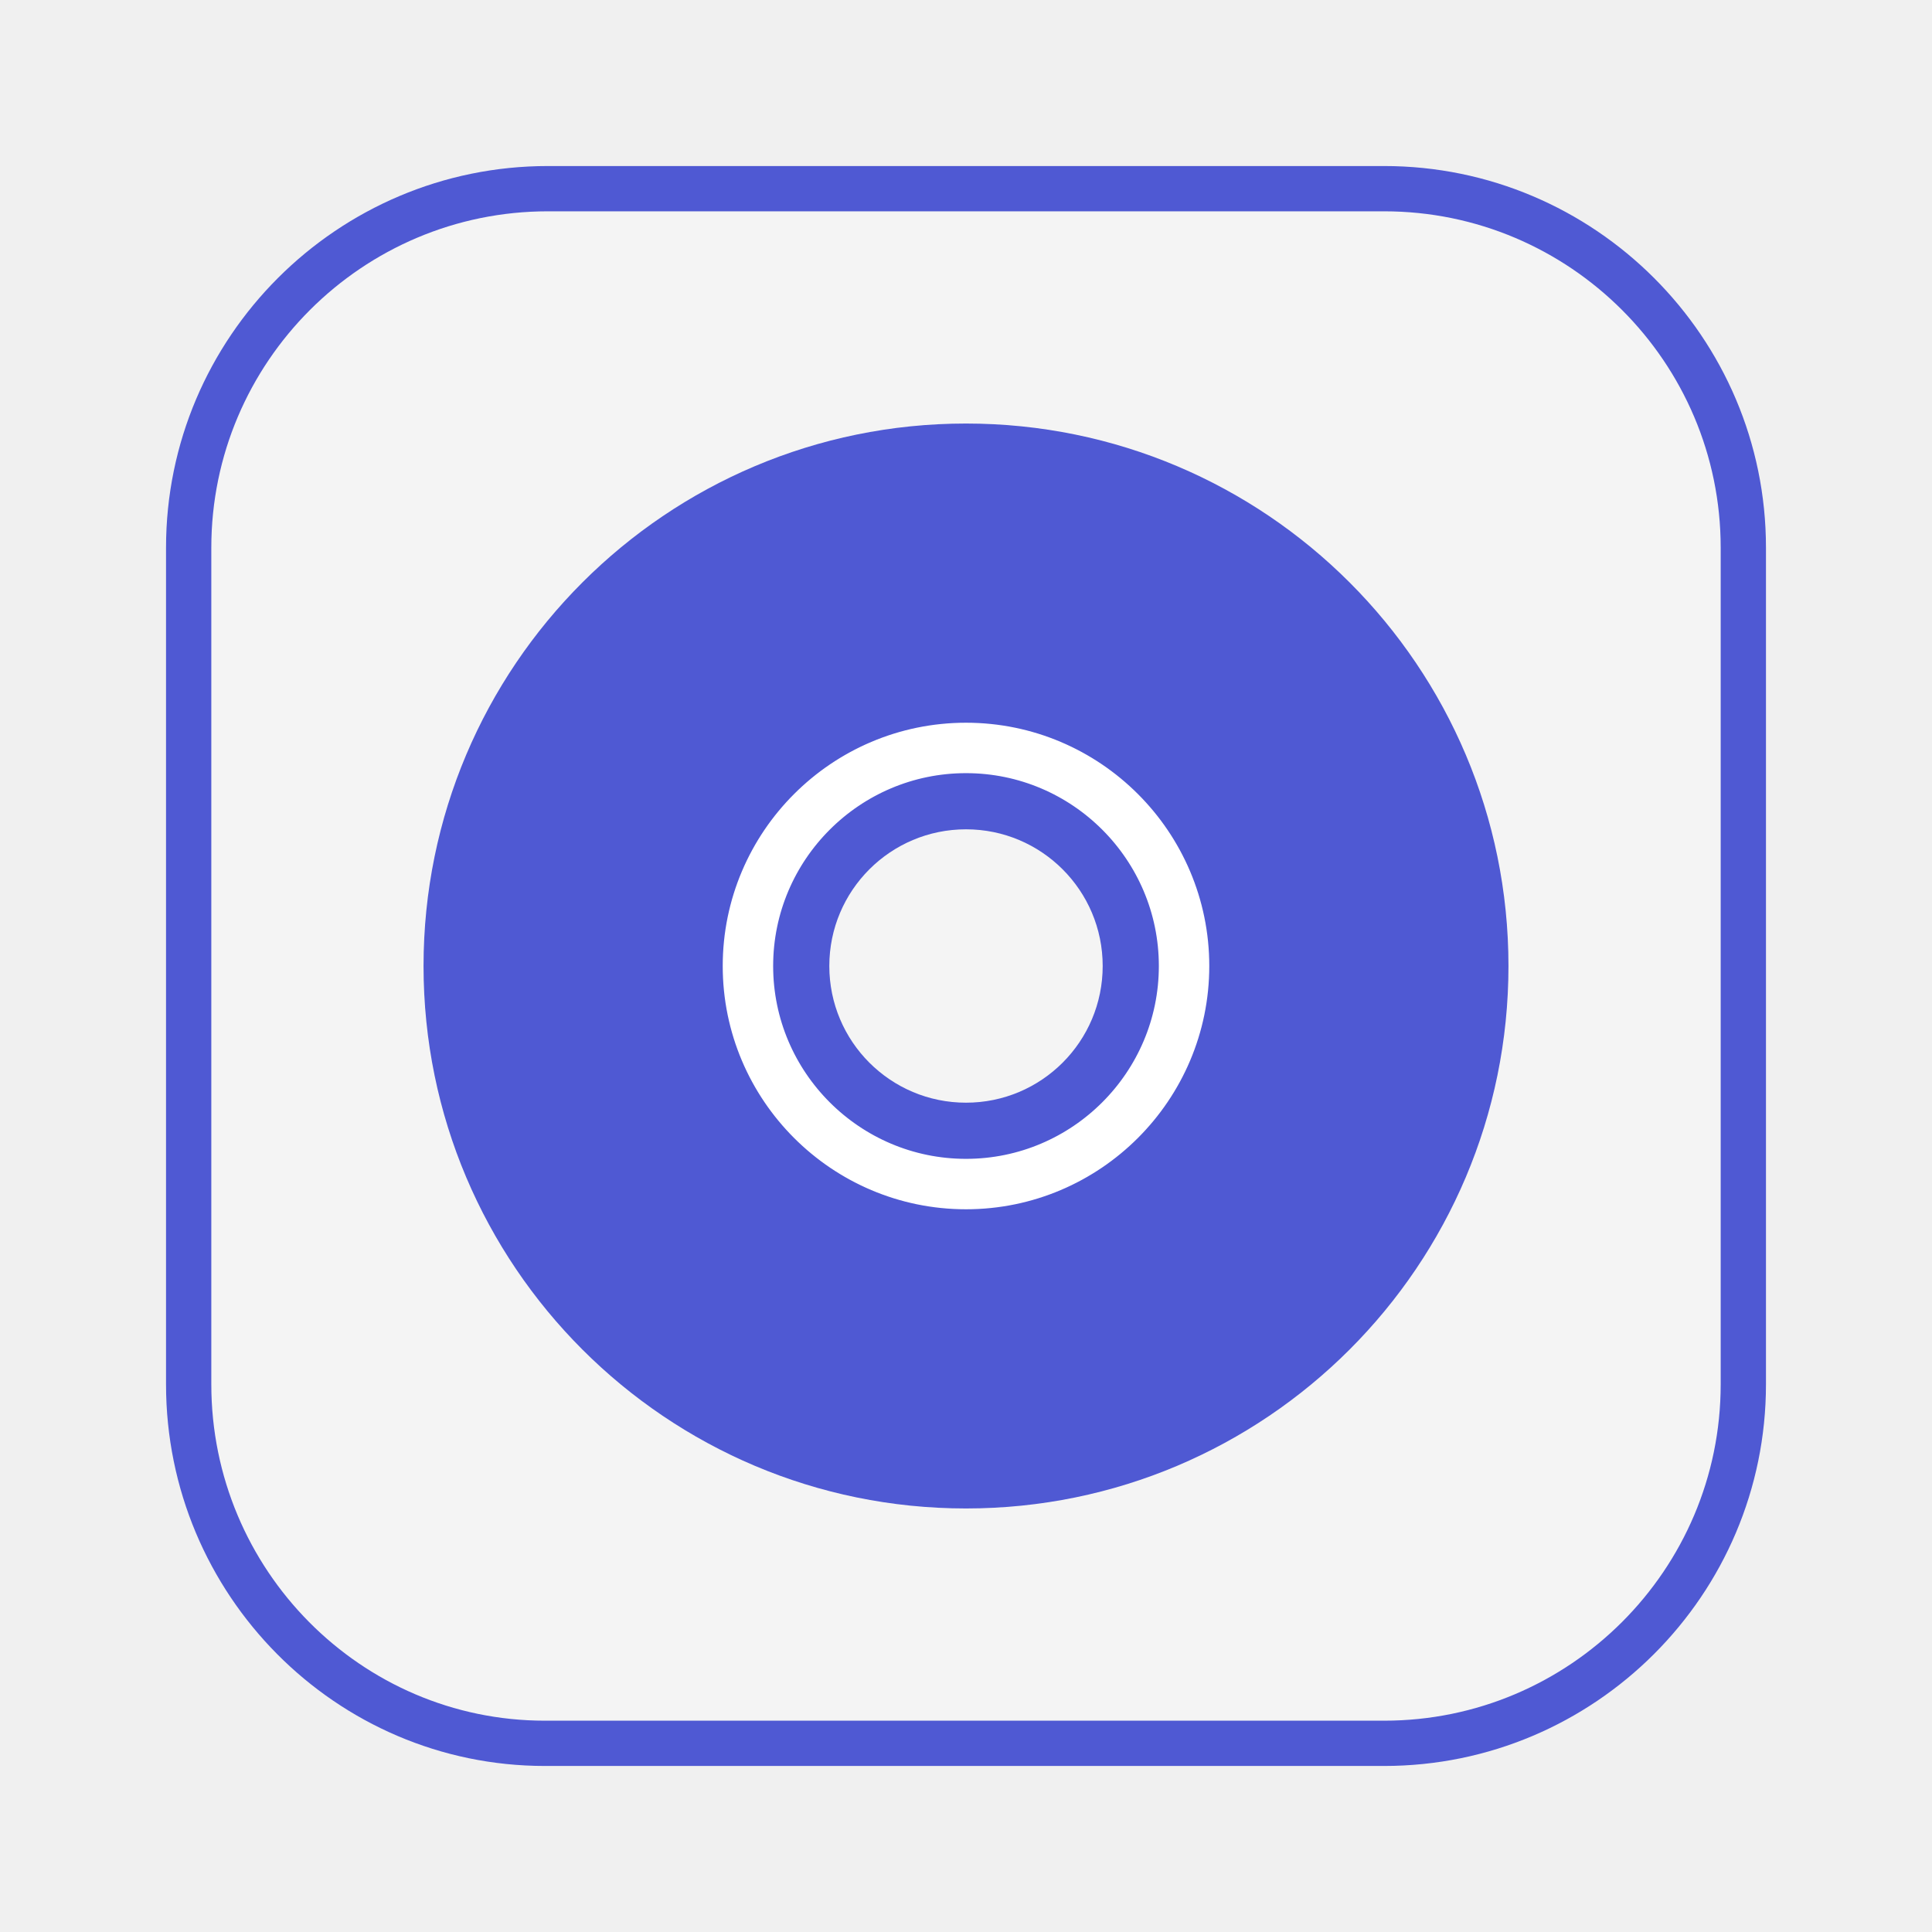
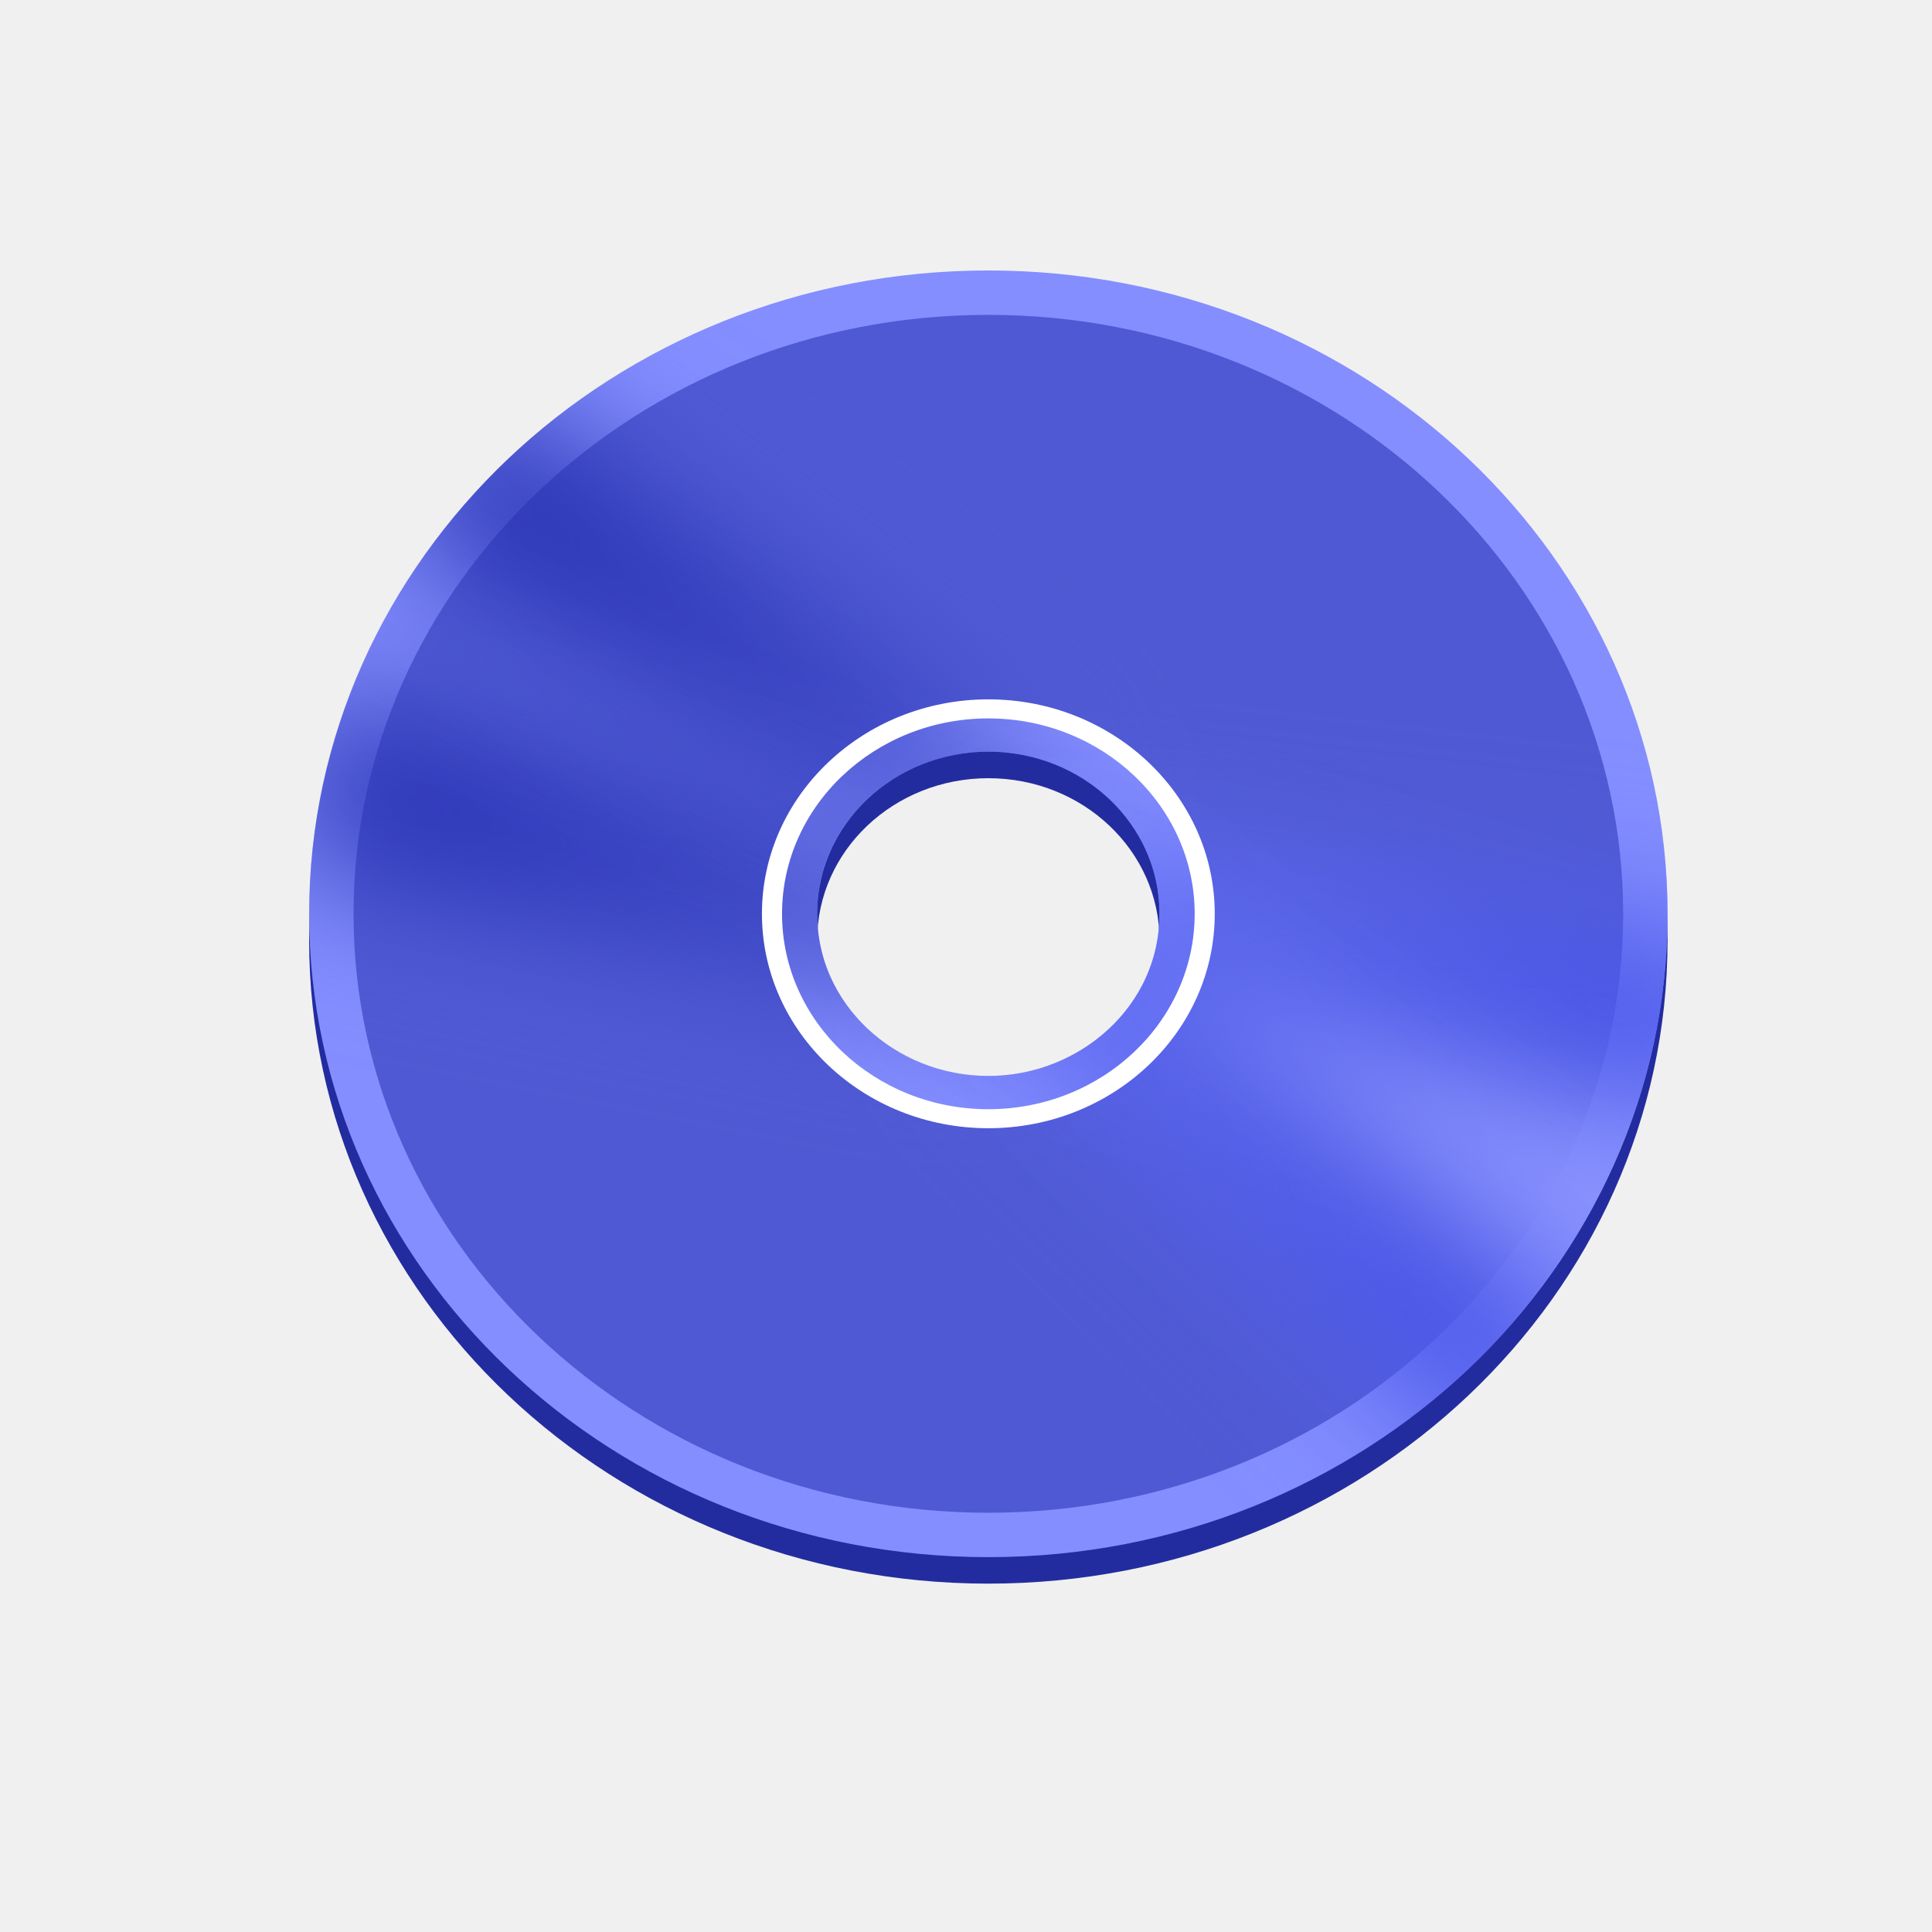
- <svg xmlns="http://www.w3.org/2000/svg" version="1.1" id="Layer_1" x="0px" y="0px" viewBox="0 0 64 64" style="enable-background:new 0 0 64 64;" xml:space="preserve">
-   <defs id="defs21" />
-   <style type="text/css" id="style2">
- 	.st0{fill:#F4F4F4;}
- 	.st1{fill:#4F59D3;}
- 	.st2{fill:#FFFFFF;}
- </style>
-   <g id="g8">
-     <path class="st0" d="M6.25,18.141C6.25,11.546,11.55,6.25,18.15,6.25h27.7   C52.45,6.25,57.75,11.546,57.75,18.141v27.718C57.75,52.454,52.45,57.75,45.85,57.75H18.05   c-6.5,0-11.8-5.296-11.8-11.891V18.141z" id="path4" />
-     <path class="st1" d="M45.85,58.5H18.05C11.13,58.5,5.5,52.829,5.5,45.859V18.141   C5.5,11.171,11.175,5.5,18.15,5.5h27.7C52.825,5.5,58.5,11.171,58.5,18.141V45.859   C58.5,52.829,52.825,58.5,45.85,58.5z M18.15,7C12.002,7,7,11.998,7,18.141V45.859   C7,52.002,11.957,57,18.05,57h27.8C51.998,57,57,52.002,57,45.859V18.141   C57,11.998,51.998,7,45.85,7H18.15z" id="path6" />
+ <svg xmlns="http://www.w3.org/2000/svg" width="64" height="64" viewBox="0 0 64 64" fill="none">
+   <path d="M32.74 9.838C20.314 9.838 10.24 19.379 10.24 31.149C10.24 42.919 20.314 52.46 32.74 52.46C45.167 52.46 55.24 42.919 55.24 31.149C55.24 19.379 45.167 9.838 32.74 9.838ZM32.74 36.519C29.609 36.519 27.07 34.115 27.07 31.149C27.07 28.183 29.609 25.779 32.74 25.779C35.872 25.779 38.41 28.183 38.41 31.149C38.41 34.115 35.872 36.519 32.74 36.519Z" fill="#232C9F" />
+   <path d="M32.74 9.695C44.798 9.695 54.505 18.944 54.505 30.271C54.505 41.597 44.799 50.847 32.74 50.847C20.682 50.847 10.976 41.597 10.976 30.271C10.976 18.944 20.682 9.695 32.74 9.695ZM32.74 24.165C29.241 24.165 26.335 26.862 26.335 30.271C26.335 33.68 29.241 36.377 32.74 36.377C36.24 36.377 39.145 33.68 39.145 30.271C39.145 26.862 36.239 24.165 32.74 24.165Z" fill="#4F59D3" stroke="#848EFF" stroke-width="1.471" />
+   <mask id="mask0_2678_8416" style="mask-type:alpha" maskUnits="userSpaceOnUse" x="10" y="8" width="46" height="44">
+     <path d="M32.74 13.862C42.713 13.862 50.338 21.456 50.338 30.271C50.338 39.086 42.714 46.68 32.74 46.68C22.767 46.68 15.143 39.086 15.143 30.271C15.143 21.456 22.767 13.862 32.74 13.862ZM32.74 19.998C27.156 19.998 22.168 24.35 22.168 30.271C22.168 36.191 27.156 40.543 32.74 40.543C38.325 40.543 43.312 36.191 43.312 30.271C43.312 24.35 38.325 19.998 32.74 19.998Z" fill="#4F59D3" stroke="#848EFF" stroke-width="9.804" />
+   </mask>
+   <g mask="url(#mask0_2678_8416)">
+     <g filter="url(#filter0_f_2678_8416)">
+       <path d="M55.012 49.288L37.032 32.742L38.067 30.376L62.099 37.461L55.012 49.288Z" fill="#8F97FF" />
+       <path d="M55.012 49.288L37.032 32.742L38.067 30.376L62.099 37.461L55.012 49.288Z" stroke="#848EFF" stroke-width="0.727" />
+     </g>
+     <g filter="url(#filter1_f_2678_8416)">
+       <path d="M9.213 22.613L32.893 30.408L33.011 32.967L9.369 28.227L9.213 22.613Z" fill="#0F1A9F" />
+       <path d="M9.213 22.613L32.893 30.408L33.011 32.967L9.369 28.227L9.213 22.613Z" fill="#0F1A9F" />
+       <path d="M9.213 22.613L32.893 30.408L33.011 32.967L9.369 28.227L9.213 22.613Z" stroke="#848EFF" stroke-width="0.727" />
+     </g>
+     <g filter="url(#filter2_f_2678_8416)">
+       <path d="M14.199 11.728L34.145 26.11L33.418 28.577L12.503 17.109L14.199 11.728Z" fill="#0F1A9F" />
+       <path d="M14.199 11.728L34.145 26.11L33.418 28.577L12.503 17.109L14.199 11.728Z" fill="#0F1A9F" />
+       <path d="M14.199 11.728L34.145 26.11L33.418 28.577L12.503 17.109L14.199 11.728Z" stroke="#848EFF" stroke-width="0.727" />
+     </g>
+     <g filter="url(#filter3_f_2678_8416)">
+       <path d="M58.731 37.132L34.419 31.344L34.063 28.805L58.054 31.553L58.731 37.132Z" fill="#0F1A9F" />
+       <path d="M58.731 37.132L34.419 31.344L34.063 28.805L58.054 31.553L58.731 37.132Z" fill="#3643E2" />
+       <path d="M58.731 37.132L34.419 31.344L34.063 28.805L58.054 31.553L58.731 37.132Z" stroke="#848EFF" stroke-width="0.727" />
+     </g>
+     <g filter="url(#filter4_f_2678_8416)">
+       <path d="M50.657 49.64L33.121 32.672L34.218 30.331L53.158 44.548L50.657 49.64Z" fill="#0F1A9F" />
+       <path d="M50.657 49.64L33.121 32.672L34.218 30.331L53.158 44.548L50.657 49.64Z" fill="#3643E2" />
+       <path d="M50.657 49.64L33.121 32.672L34.218 30.331L53.158 44.548L50.657 49.64Z" stroke="#848EFF" stroke-width="0.727" />
+     </g>
  </g>
-   <g id="g12" transform="matrix(1.667115,0,0,1.667115,-21.34768,-21.34768)">
-     <path class="st1" d="m 32,21.221 c -5.953,0 -10.779,4.826 -10.779,10.779 0,5.953 4.826,10.779 10.779,10.779 5.953,0 10.779,-4.826 10.779,-10.779 0,-5.953 -4.826,-10.779 -10.779,-10.779 z m 0,13.495 c -1.5,0 -2.716,-1.216 -2.716,-2.716 0,-1.5 1.216,-2.716 2.716,-2.716 1.5,0 2.716,1.216 2.716,2.716 0,1.5 -1.216,2.716 -2.716,2.716 z" id="path10" />
-   </g>
-   <g id="g16" transform="matrix(1.667115,0,0,1.667115,-21.34768,-21.34768)" style="stroke:#ffffff;stroke-opacity:1;fill:#ffffff;fill-opacity:1;stroke-width:0.6;stroke-miterlimit:4;stroke-dasharray:none">
-     <path class="st2" d="M 32,36.534 C 29.5,36.534 27.466,34.5 27.466,32 27.466,29.5 29.5,27.466 32,27.466 c 2.5,0 4.534,2.034 4.534,4.534 0,2.5 -2.034,4.534 -4.534,4.534 z m 0,-8.666 c -2.278,0 -4.132,1.854 -4.132,4.132 0,2.278 1.854,4.132 4.132,4.132 2.278,0 4.132,-1.854 4.132,-4.132 0,-2.278 -1.854,-4.132 -4.132,-4.132 z" id="path14" style="stroke:#ffffff;stroke-opacity:1;fill:#ffffff;fill-opacity:1;stroke-width:0.6;stroke-miterlimit:4;stroke-dasharray:none" />
-   </g>
+   <path d="M32.74 37.374C28.605 37.374 25.24 34.188 25.24 30.271C25.24 26.354 28.605 23.167 32.74 23.167C36.876 23.167 40.24 26.354 40.24 30.271C40.24 34.188 36.876 37.374 32.74 37.374ZM32.74 23.798C28.972 23.798 25.906 26.701 25.906 30.271C25.906 33.84 28.972 36.744 32.74 36.744C36.509 36.744 39.575 33.84 39.575 30.271C39.575 26.701 36.509 23.798 32.74 23.798Z" fill="white" />
+   <defs>
+     <filter id="filter0_f_2678_8416" x="31.502" y="24.846" width="36.245" height="30.103" filterUnits="userSpaceOnUse" color-interpolation-filters="sRGB">
+       <feFlood flood-opacity="0" result="BackgroundImageFix" />
+       <feBlend mode="normal" in="SourceGraphic" in2="BackgroundImageFix" result="shape" />
+       <feGaussianBlur stdDeviation="2.546" result="effect1_foregroundBlur_2678_8416" />
+     </filter>
+     <filter id="filter1_f_2678_8416" x="3.735" y="17.021" width="34.761" height="21.478" filterUnits="userSpaceOnUse" color-interpolation-filters="sRGB">
+       <feFlood flood-opacity="0" result="BackgroundImageFix" />
+       <feBlend mode="normal" in="SourceGraphic" in2="BackgroundImageFix" result="shape" />
+       <feGaussianBlur stdDeviation="2.546" result="effect1_foregroundBlur_2678_8416" />
+     </filter>
+     <filter id="filter2_f_2678_8416" x="6.971" y="6.049" width="32.691" height="28.153" filterUnits="userSpaceOnUse" color-interpolation-filters="sRGB">
+       <feFlood flood-opacity="0" result="BackgroundImageFix" />
+       <feBlend mode="normal" in="SourceGraphic" in2="BackgroundImageFix" result="shape" />
+       <feGaussianBlur stdDeviation="2.546" result="effect1_foregroundBlur_2678_8416" />
+     </filter>
+     <filter id="filter3_f_2678_8416" x="28.538" y="23.308" width="35.718" height="19.383" filterUnits="userSpaceOnUse" color-interpolation-filters="sRGB">
+       <feFlood flood-opacity="0" result="BackgroundImageFix" />
+       <feBlend mode="normal" in="SourceGraphic" in2="BackgroundImageFix" result="shape" />
+       <feGaussianBlur stdDeviation="2.546" result="effect1_foregroundBlur_2678_8416" />
+     </filter>
+     <filter id="filter4_f_2678_8416" x="27.589" y="24.681" width="31.121" height="30.659" filterUnits="userSpaceOnUse" color-interpolation-filters="sRGB">
+       <feFlood flood-opacity="0" result="BackgroundImageFix" />
+       <feBlend mode="normal" in="SourceGraphic" in2="BackgroundImageFix" result="shape" />
+       <feGaussianBlur stdDeviation="2.546" result="effect1_foregroundBlur_2678_8416" />
+     </filter>
+   </defs>
</svg>
